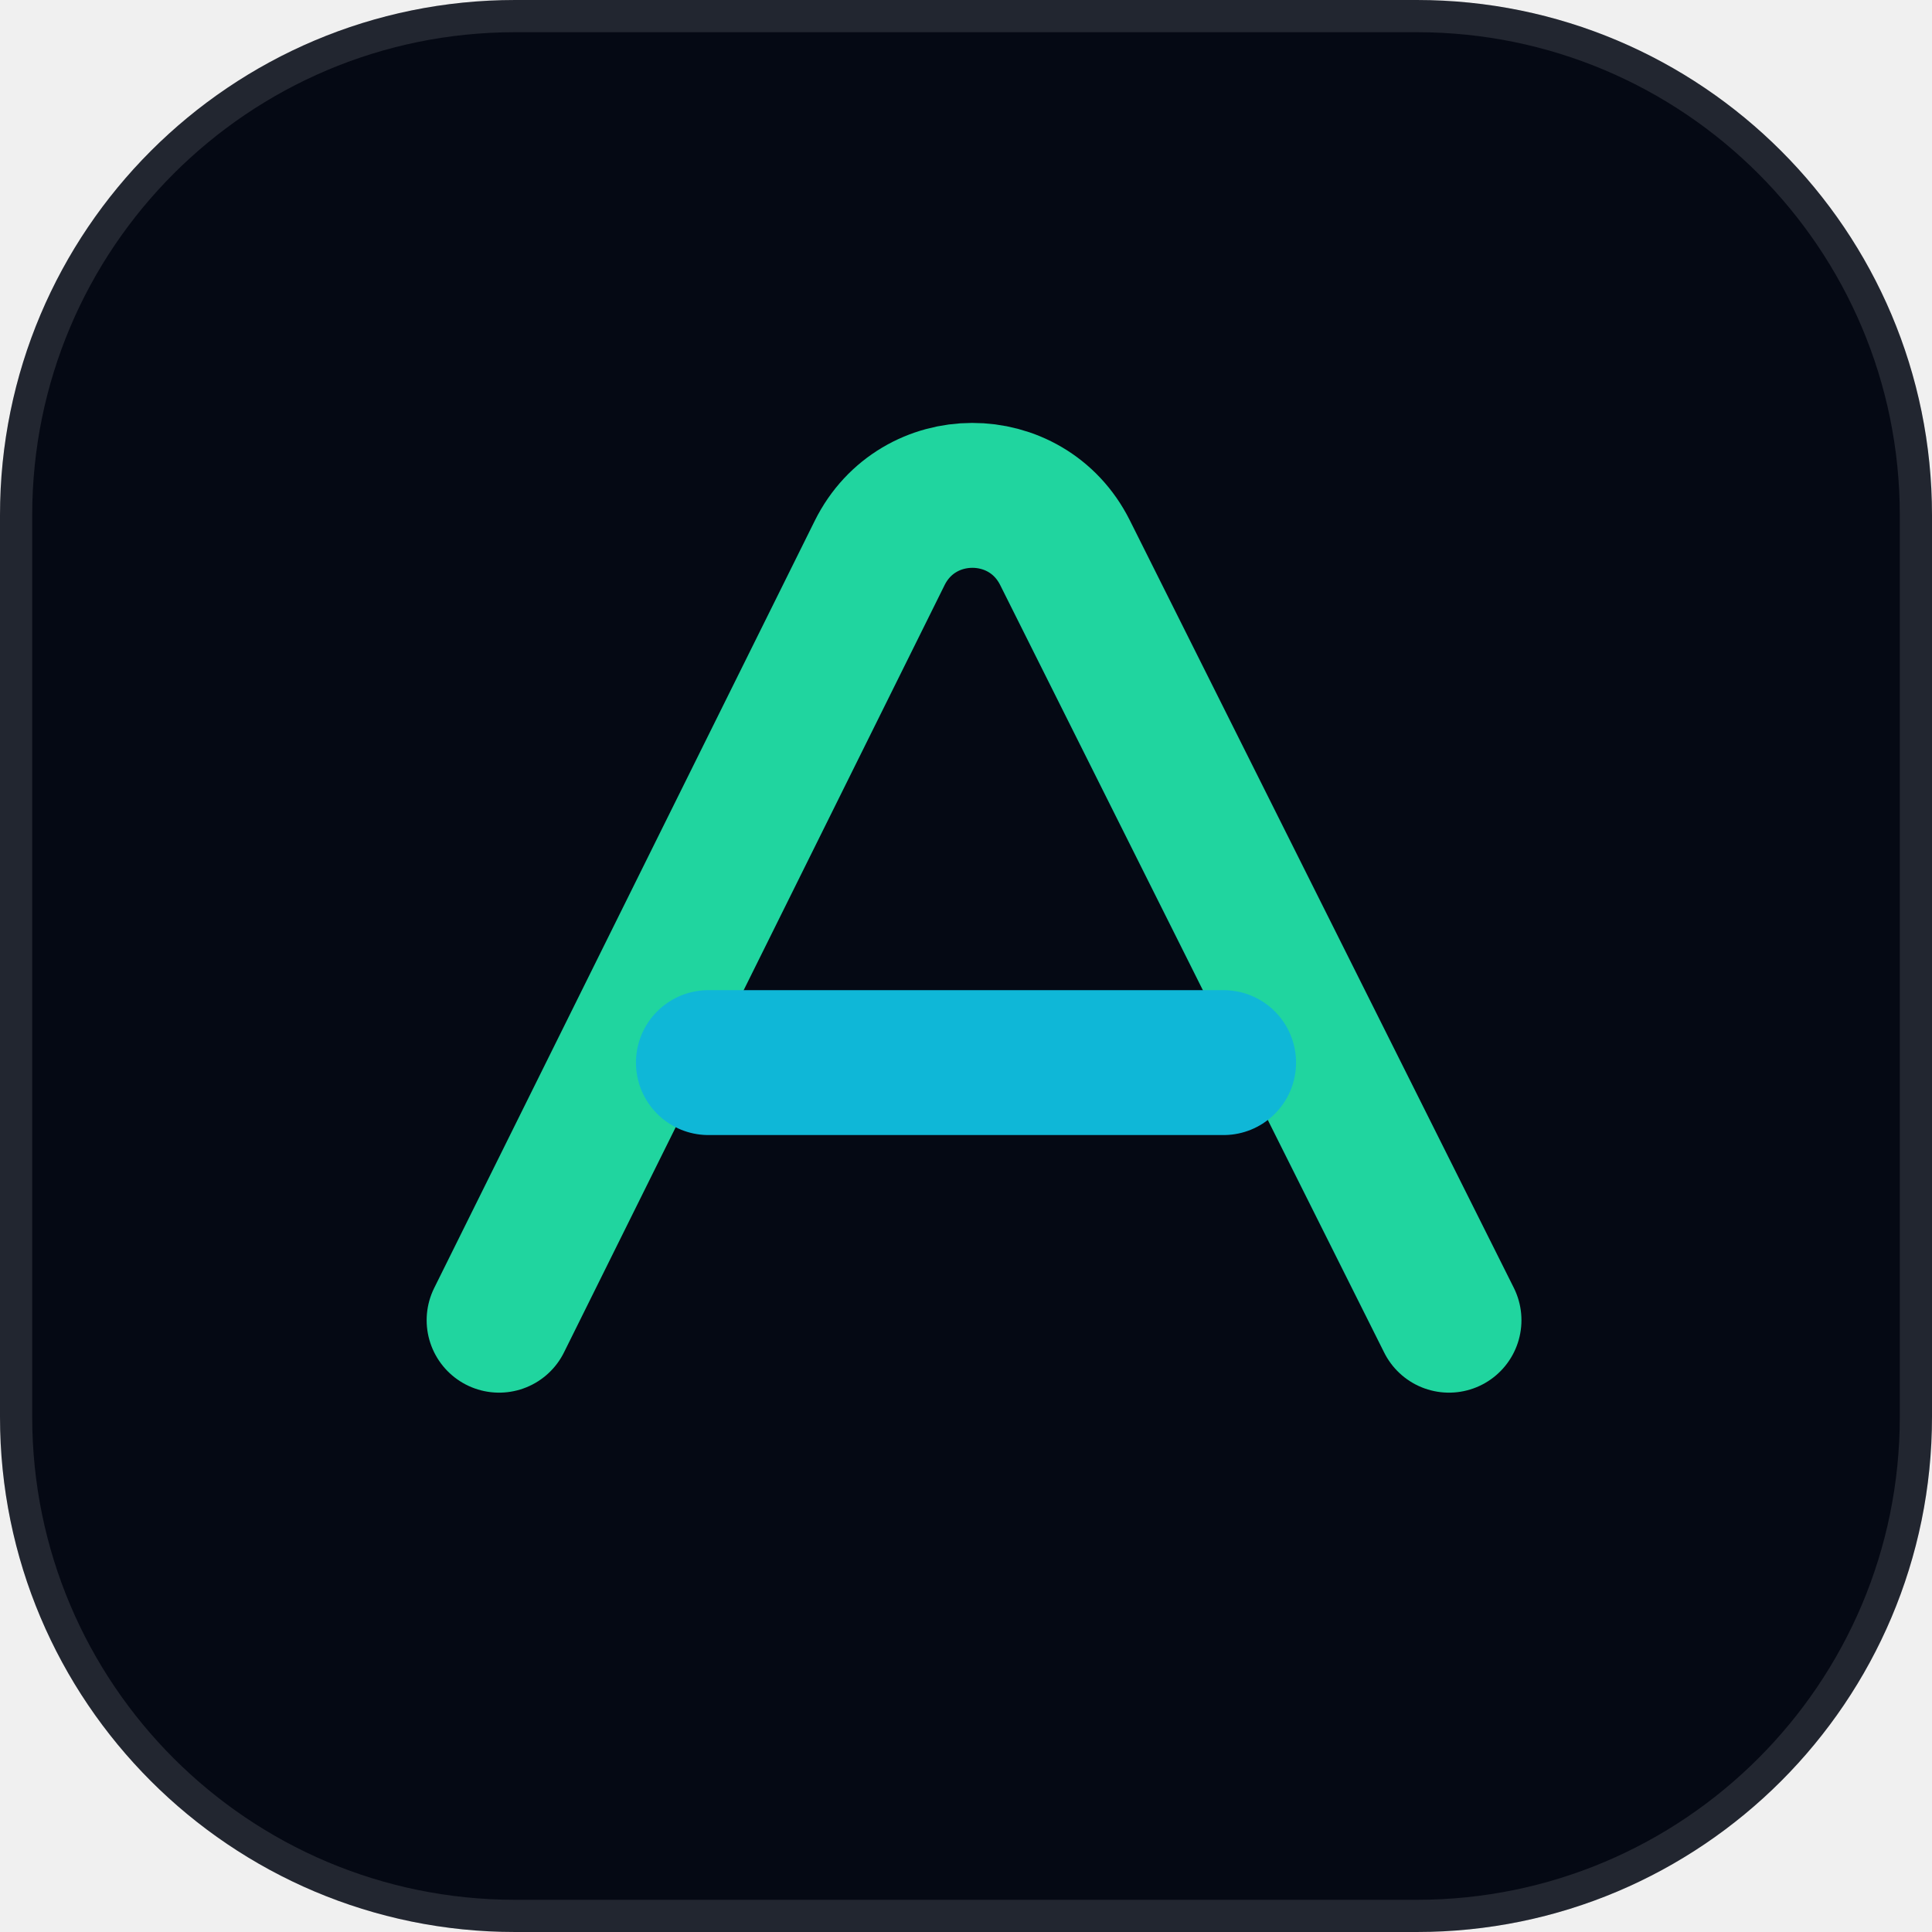
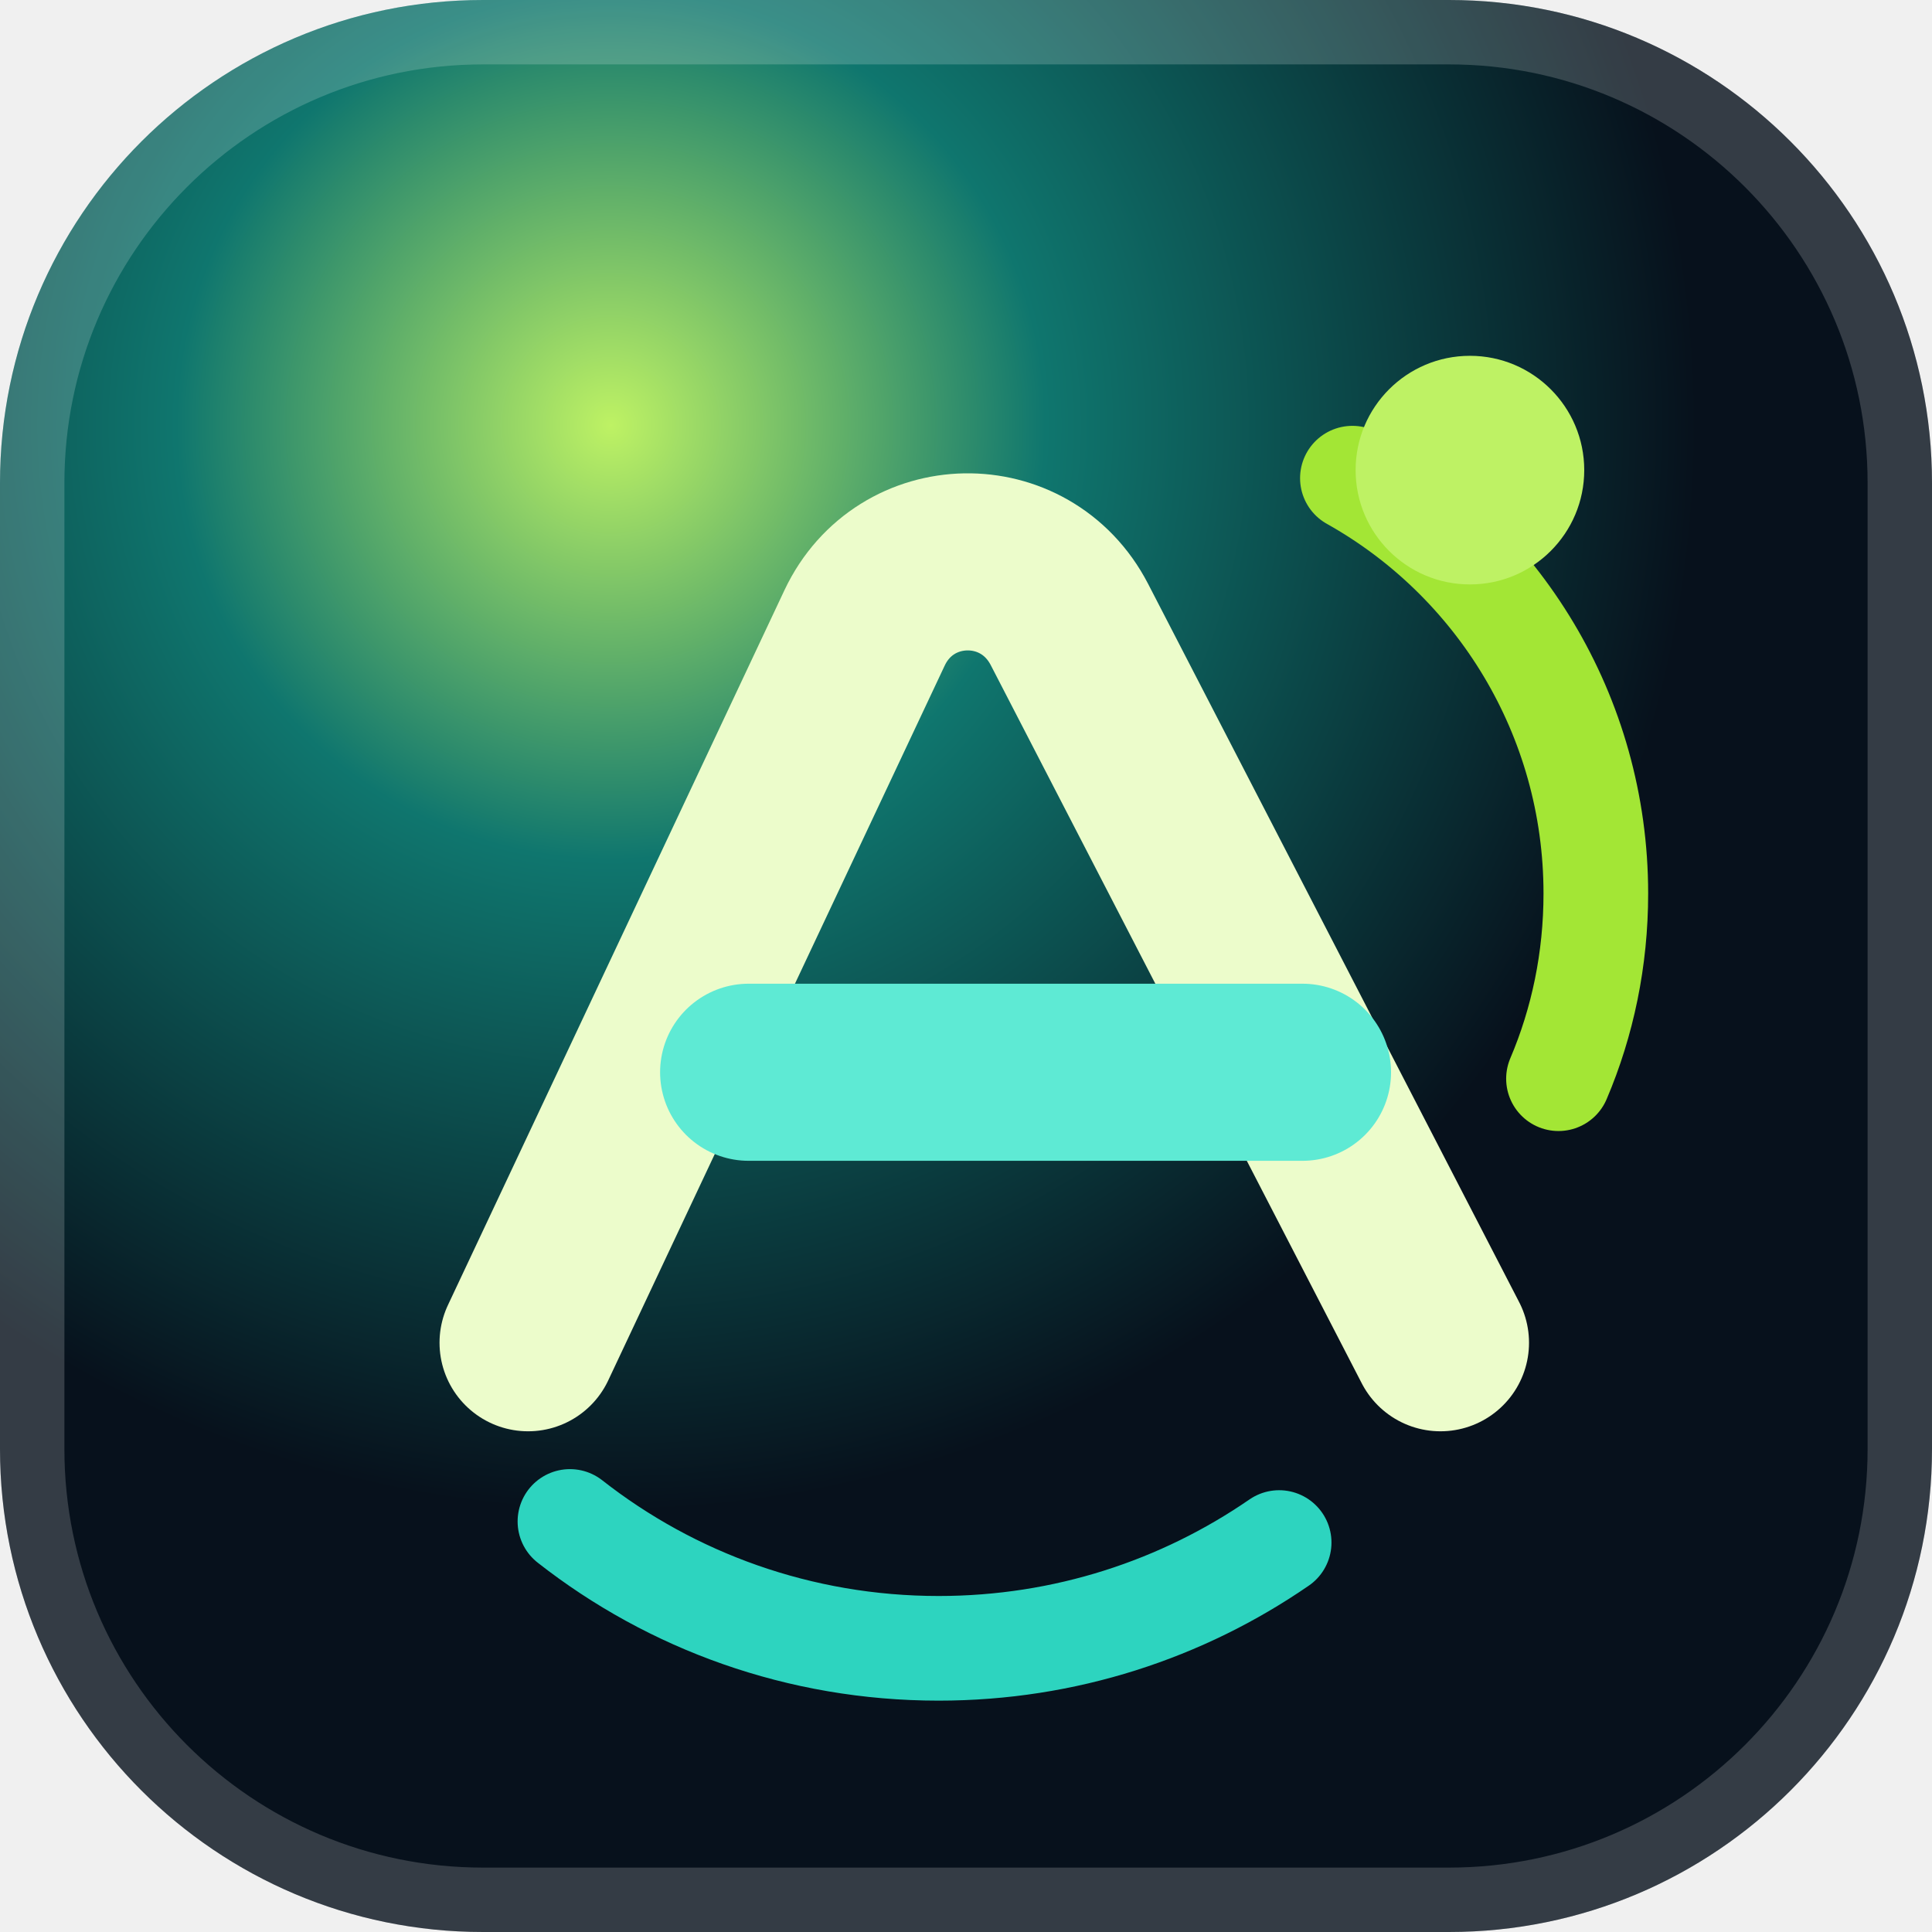
<svg xmlns="http://www.w3.org/2000/svg" width="120" height="120" viewBox="0 0 120 120" fill="none">
-   <rect width="120" height="120" rx="32" fill="#050914" />
-   <rect x="1" y="1" width="118" height="118" rx="31" stroke="white" stroke-opacity="0.12" stroke-width="2" />
-   <path d="M31 82L54.637 34.347C56.998 29.588 63.762 29.572 66.145 34.32L90 82" stroke="#20D59F" stroke-width="9" stroke-linecap="round" stroke-linejoin="round" />
-   <path d="M44 66H76" stroke="#0FB7D7" stroke-width="9" stroke-linecap="round" />
+   <defs>
+     <radialGradient id="markGlow" cx="0" cy="0" r="1" gradientUnits="userSpaceOnUse" gradientTransform="translate(38 26) rotate(55) scale(68)">
+       <stop stop-color="#BEF264" />
+       <stop offset="0.4" stop-color="#0F766E" />
+       <stop offset="1" stop-color="#07111C" />
+     </radialGradient>
+   </defs>
+   <rect width="120" height="120" rx="30" fill="url(#markGlow)" />
+   <rect x="2" y="2" width="116" height="116" rx="28" stroke="white" stroke-opacity="0.18" stroke-width="4" />
+   <path d="M32.8 83.4 53.7 39c2.53-5.36 9.98-5.5 12.72-.22l23.05 44.62" stroke="#ECFCCB" stroke-width="11" stroke-linecap="round" stroke-linejoin="round" />
+   <path d="M46.5 66.6h34.4" stroke="#5EEAD4" stroke-width="11" stroke-linecap="round" />
+   <path d="M84 29.7c9.02 5.05 15.12 14.72 15.12 25.8 0 4.08-.82 7.98-2.32 11.5" stroke="#A3E635" stroke-width="6.5" stroke-linecap="round" />
+   <path d="M35.4 94.5c6.3 4.94 14.26 7.88 22.9 7.88 7.86 0 15.14-2.43 21.15-6.57" stroke="#2DD4BF" stroke-width="6.5" stroke-linecap="round" />
+   <circle cx="91.3" cy="29.2" r="7.1" fill="#BEF264" />
</svg>
